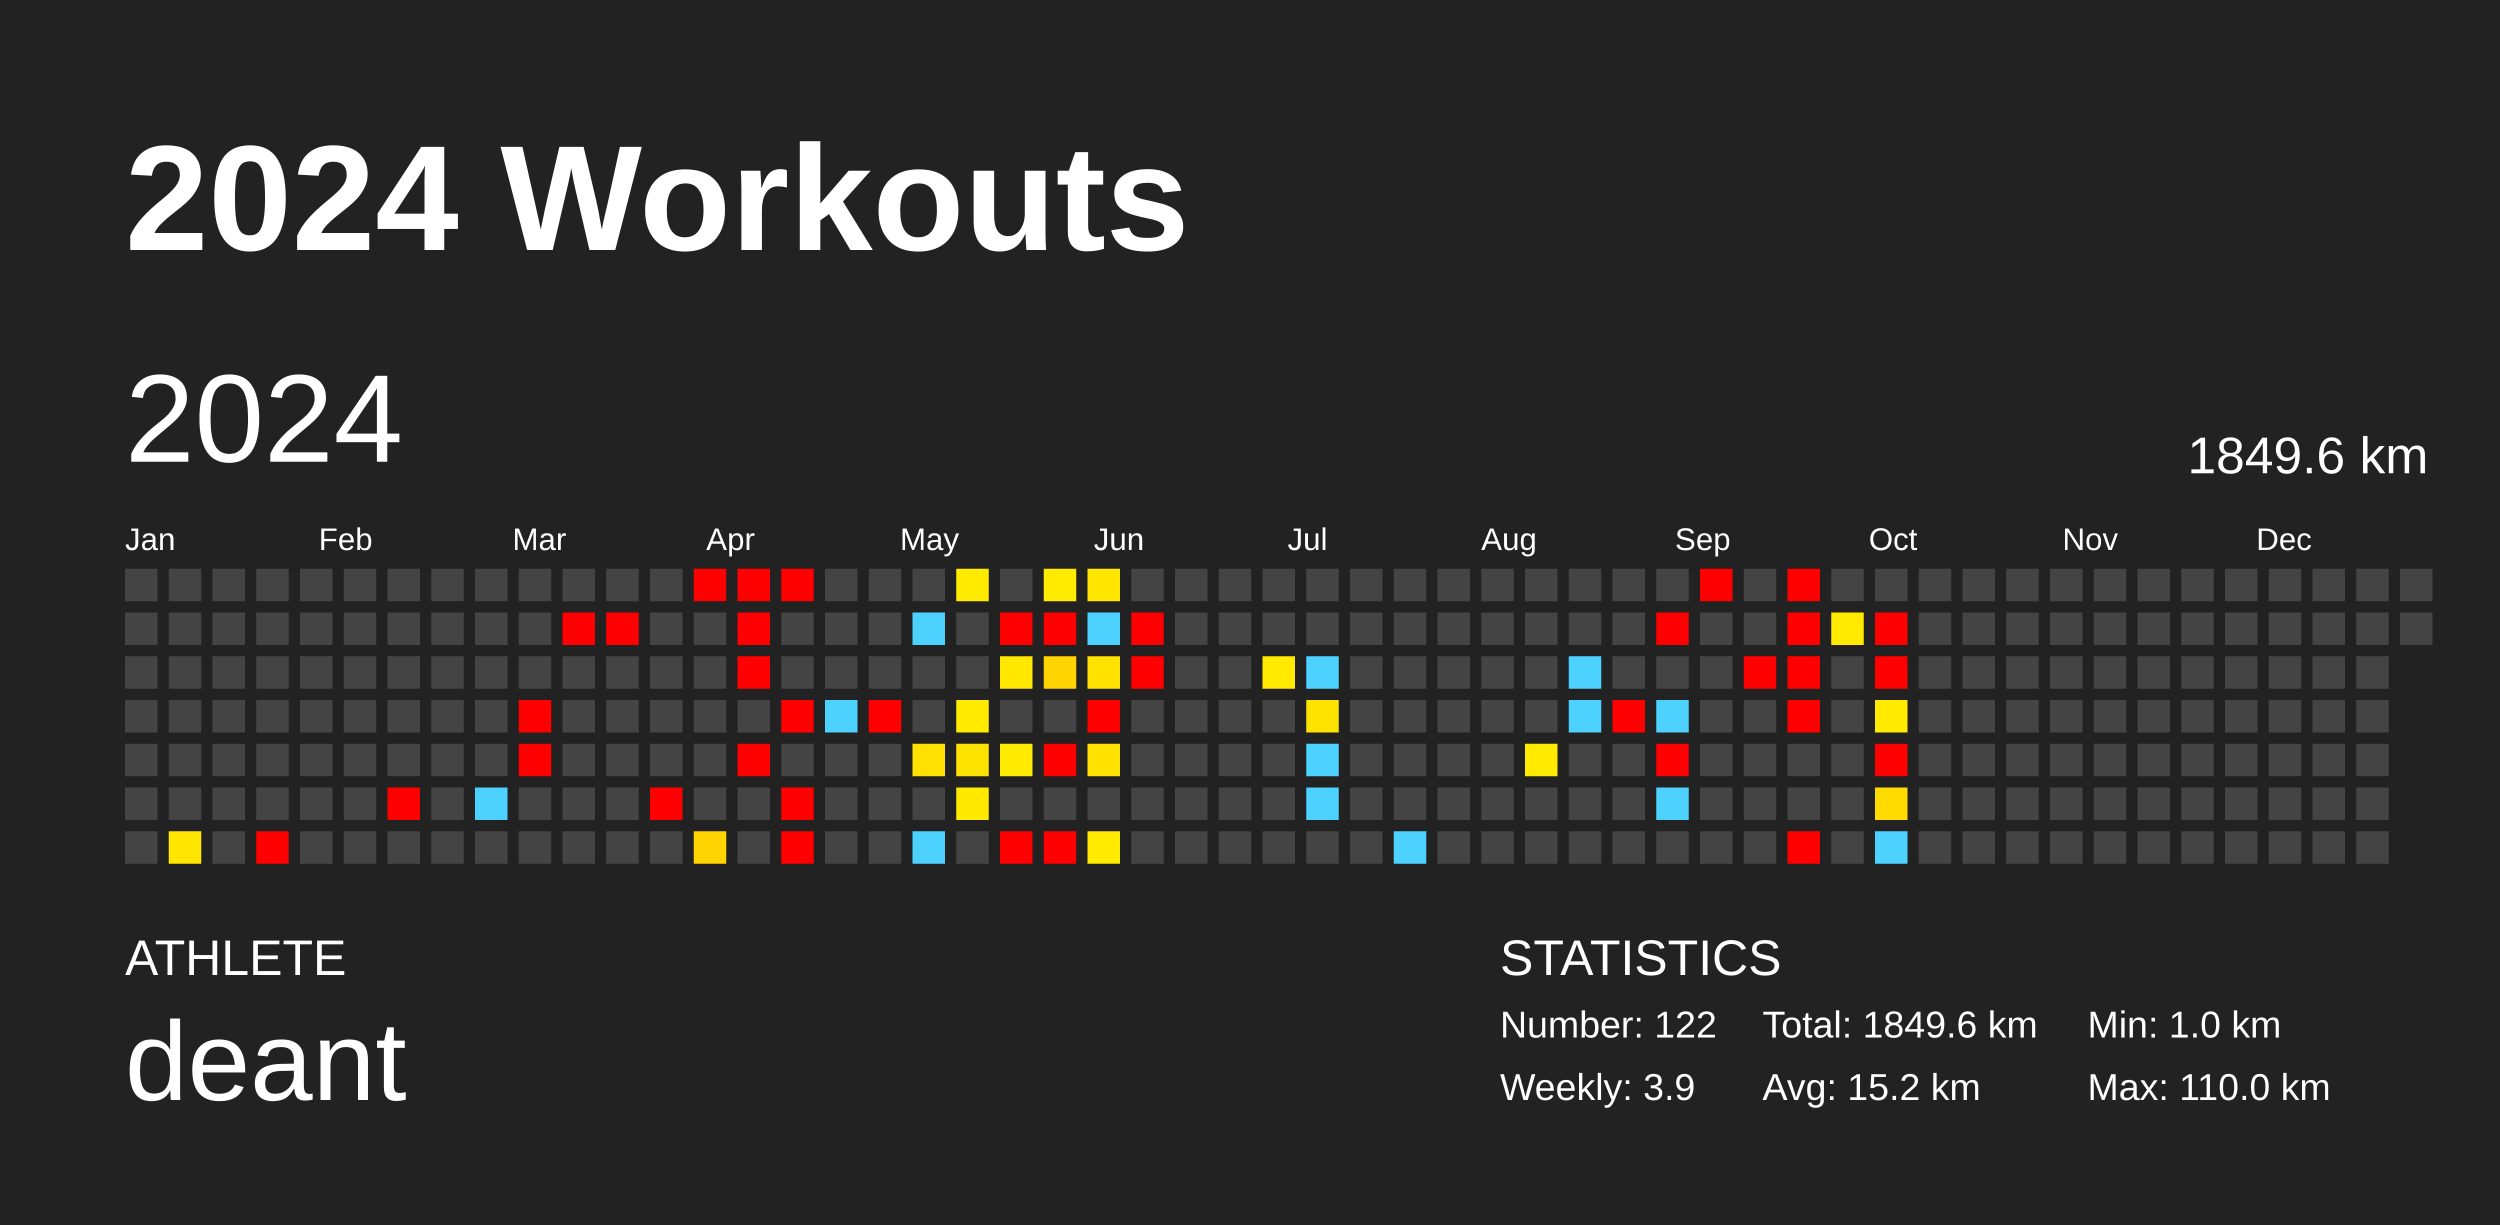
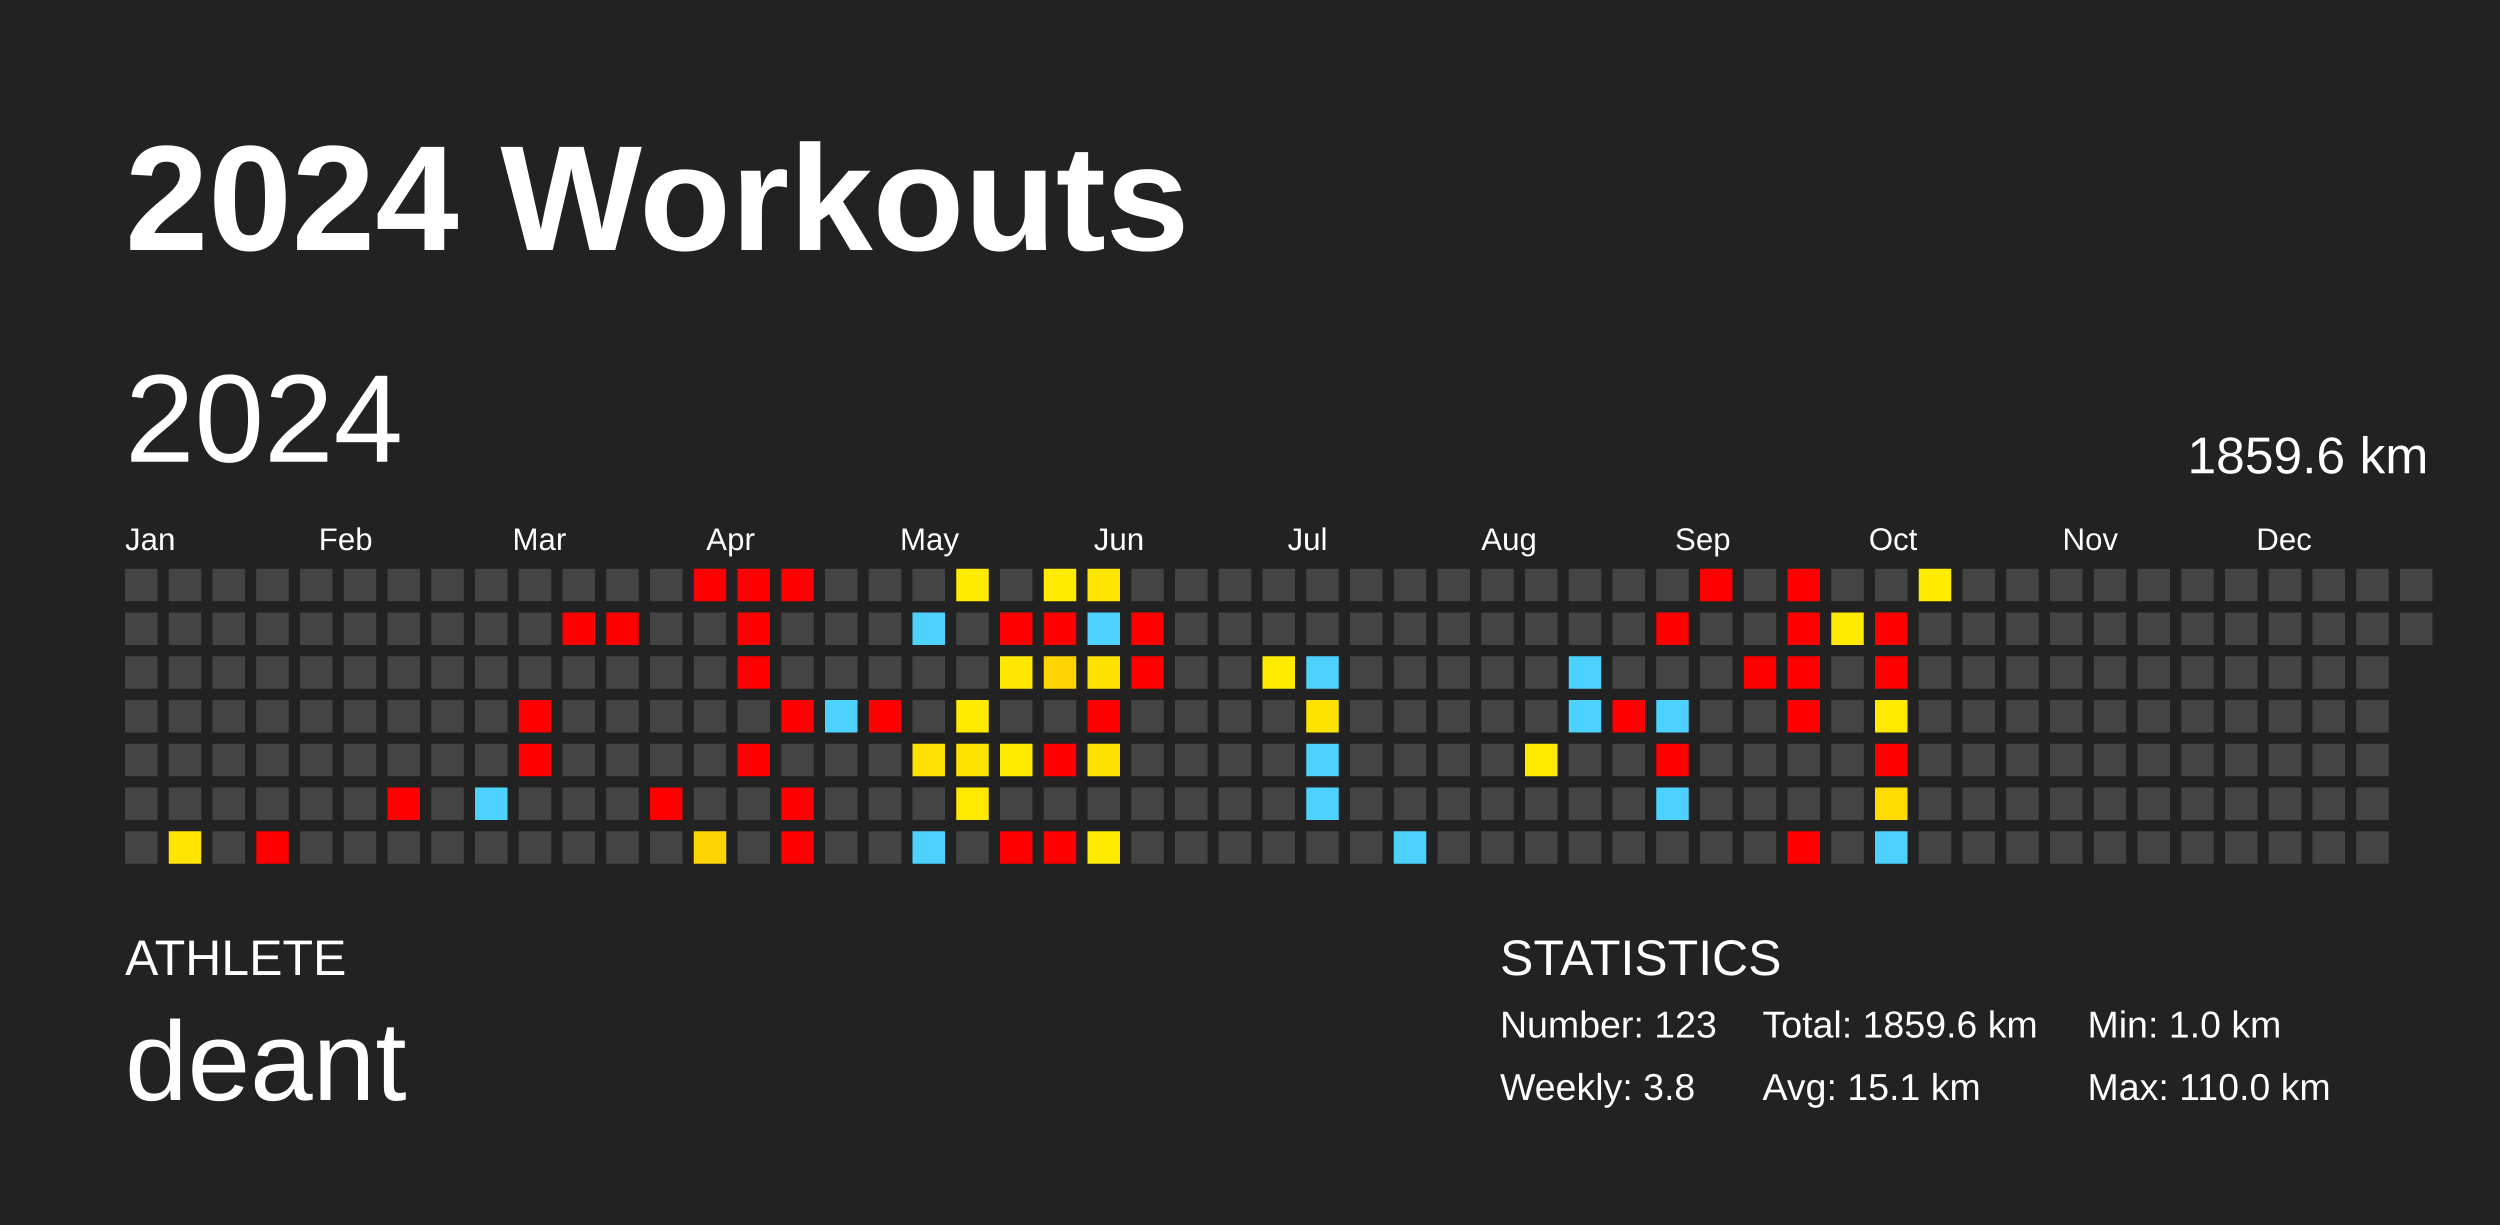
<svg xmlns="http://www.w3.org/2000/svg" baseProfile="full" height="98mm" version="1.1" viewBox="0,0,200,98" width="200mm">
  <defs />
  <rect fill="#222222" height="98" width="200" x="0" y="0" />
  <text fill="#FFFFFF" style="font-size:12px; font-family:Arial; font-weight:bold;" x="10" y="20">2024 Workouts</text>
  <text fill="#FFFFFF" style="font-size:4px; font-family:Arial" x="10" y="78">ATHLETE</text>
  <text fill="#FFFFFF" style="font-size:9px; font-family:Arial" x="10" y="88">deant</text>
  <text fill="#FFFFFF" style="font-size:4px; font-family:Arial" x="120" y="78">STATISTICS</text>
-   <text fill="#FFFFFF" style="font-size:3px; font-family:Arial" x="120" y="83">Number: 122</text>
-   <text fill="#FFFFFF" style="font-size:3px; font-family:Arial" x="120" y="88">Weekly: 3.9</text>
-   <text fill="#FFFFFF" style="font-size:3px; font-family:Arial" x="141" y="83">Total: 1849.6 km</text>
-   <text fill="#FFFFFF" style="font-size:3px; font-family:Arial" x="141" y="88">Avg: 15.2 km</text>
+   <text fill="#FFFFFF" style="font-size:3px; font-family:Arial" x="120" y="83">Number: 123</text>
+   <text fill="#FFFFFF" style="font-size:3px; font-family:Arial" x="120" y="88">Weekly: 3.8</text>
+   <text fill="#FFFFFF" style="font-size:3px; font-family:Arial" x="141" y="83">Total: 1859.6 km</text>
+   <text fill="#FFFFFF" style="font-size:3px; font-family:Arial" x="141" y="88">Avg: 15.1 km</text>
  <text fill="#FFFFFF" style="font-size:3px; font-family:Arial" x="167" y="83">Min: 1.0 km</text>
  <text fill="#FFFFFF" style="font-size:3px; font-family:Arial" x="167" y="88">Max: 110.0 km</text>
  <text dominant-baseline="hanging" fill="#FFFFFF" style="font-size:10.0px; font-family:Arial;" x="10" y="30">2024</text>
-   <text dominant-baseline="hanging" fill="#FFFFFF" style="font-size:4.125px; font-family:Arial;" x="175" y="35">1849.6 km</text>
+   <text dominant-baseline="hanging" fill="#FFFFFF" style="font-size:4.125px; font-family:Arial;" x="175" y="35">1859.6 km</text>
  <text fill="#FFFFFF" style="font-size:2.5px; font-family:Arial" x="10.0" y="44">Jan</text>
  <text fill="#FFFFFF" style="font-size:2.5px; font-family:Arial" x="25.5" y="44">Feb</text>
  <text fill="#FFFFFF" style="font-size:2.5px; font-family:Arial" x="41.0" y="44">Mar</text>
  <text fill="#FFFFFF" style="font-size:2.5px; font-family:Arial" x="56.5" y="44">Apr</text>
  <text fill="#FFFFFF" style="font-size:2.5px; font-family:Arial" x="72.0" y="44">May</text>
  <text fill="#FFFFFF" style="font-size:2.5px; font-family:Arial" x="87.5" y="44">Jun</text>
  <text fill="#FFFFFF" style="font-size:2.5px; font-family:Arial" x="103.0" y="44">Jul</text>
  <text fill="#FFFFFF" style="font-size:2.5px; font-family:Arial" x="118.5" y="44">Aug</text>
  <text fill="#FFFFFF" style="font-size:2.5px; font-family:Arial" x="134.0" y="44">Sep</text>
  <text fill="#FFFFFF" style="font-size:2.5px; font-family:Arial" x="149.5" y="44">Oct</text>
  <text fill="#FFFFFF" style="font-size:2.5px; font-family:Arial" x="165.0" y="44">Nov</text>
  <text fill="#FFFFFF" style="font-size:2.5px; font-family:Arial" x="180.5" y="44">Dec</text>
  <rect fill="#444444" height="2.6" width="2.6" x="10.0" y="45.5" />
  <rect fill="#444444" height="2.6" width="2.6" x="10.0" y="49.0" />
  <rect fill="#444444" height="2.6" width="2.6" x="10.0" y="52.5" />
  <rect fill="#444444" height="2.6" width="2.6" x="10.0" y="56.0" />
  <rect fill="#444444" height="2.6" width="2.6" x="10.0" y="59.5" />
  <rect fill="#444444" height="2.6" width="2.6" x="10.0" y="63.0" />
  <rect fill="#444444" height="2.6" width="2.6" x="10.0" y="66.5" />
  <rect fill="#444444" height="2.6" width="2.6" x="13.5" y="45.5" />
  <rect fill="#444444" height="2.6" width="2.6" x="13.5" y="49.0" />
  <rect fill="#444444" height="2.6" width="2.6" x="13.5" y="52.5" />
  <rect fill="#444444" height="2.6" width="2.6" x="13.5" y="56.0" />
  <rect fill="#444444" height="2.6" width="2.6" x="13.5" y="59.5" />
  <rect fill="#444444" height="2.6" width="2.6" x="13.5" y="63.0" />
  <rect fill="#ffe500" height="2.6" width="2.6" x="13.5" y="66.5" />
  <rect fill="#444444" height="2.6" width="2.6" x="17.0" y="45.5" />
  <rect fill="#444444" height="2.6" width="2.6" x="17.0" y="49.0" />
  <rect fill="#444444" height="2.6" width="2.6" x="17.0" y="52.5" />
  <rect fill="#444444" height="2.6" width="2.6" x="17.0" y="56.0" />
  <rect fill="#444444" height="2.6" width="2.6" x="17.0" y="59.5" />
  <rect fill="#444444" height="2.6" width="2.6" x="17.0" y="63.0" />
  <rect fill="#444444" height="2.6" width="2.6" x="17.0" y="66.5" />
  <rect fill="#444444" height="2.6" width="2.6" x="20.5" y="45.5" />
  <rect fill="#444444" height="2.6" width="2.6" x="20.5" y="49.0" />
  <rect fill="#444444" height="2.6" width="2.6" x="20.5" y="52.5" />
  <rect fill="#444444" height="2.6" width="2.6" x="20.5" y="56.0" />
  <rect fill="#444444" height="2.6" width="2.6" x="20.5" y="59.5" />
  <rect fill="#444444" height="2.6" width="2.6" x="20.5" y="63.0" />
  <rect fill="red" height="2.6" width="2.6" x="20.5" y="66.5" />
  <rect fill="#444444" height="2.6" width="2.6" x="24.0" y="45.5" />
  <rect fill="#444444" height="2.6" width="2.6" x="24.0" y="49.0" />
  <rect fill="#444444" height="2.6" width="2.6" x="24.0" y="52.5" />
  <rect fill="#444444" height="2.6" width="2.6" x="24.0" y="56.0" />
  <rect fill="#444444" height="2.6" width="2.6" x="24.0" y="59.5" />
  <rect fill="#444444" height="2.6" width="2.6" x="24.0" y="63.0" />
  <rect fill="#444444" height="2.6" width="2.6" x="24.0" y="66.5" />
  <rect fill="#444444" height="2.6" width="2.6" x="27.5" y="45.5" />
  <rect fill="#444444" height="2.6" width="2.6" x="27.5" y="49.0" />
  <rect fill="#444444" height="2.6" width="2.6" x="27.5" y="52.5" />
  <rect fill="#444444" height="2.6" width="2.6" x="27.5" y="56.0" />
  <rect fill="#444444" height="2.6" width="2.6" x="27.5" y="59.5" />
  <rect fill="#444444" height="2.6" width="2.6" x="27.5" y="63.0" />
  <rect fill="#444444" height="2.6" width="2.6" x="27.5" y="66.5" />
  <rect fill="#444444" height="2.6" width="2.6" x="31.0" y="45.5" />
  <rect fill="#444444" height="2.6" width="2.6" x="31.0" y="49.0" />
  <rect fill="#444444" height="2.6" width="2.6" x="31.0" y="52.5" />
  <rect fill="#444444" height="2.6" width="2.6" x="31.0" y="56.0" />
  <rect fill="#444444" height="2.6" width="2.6" x="31.0" y="59.5" />
  <rect fill="red" height="2.6" width="2.6" x="31.0" y="63.0" />
  <rect fill="#444444" height="2.6" width="2.6" x="31.0" y="66.5" />
  <rect fill="#444444" height="2.6" width="2.6" x="34.5" y="45.5" />
  <rect fill="#444444" height="2.6" width="2.6" x="34.5" y="49.0" />
  <rect fill="#444444" height="2.6" width="2.6" x="34.5" y="52.5" />
  <rect fill="#444444" height="2.6" width="2.6" x="34.5" y="56.0" />
  <rect fill="#444444" height="2.6" width="2.6" x="34.5" y="59.5" />
  <rect fill="#444444" height="2.6" width="2.6" x="34.5" y="63.0" />
  <rect fill="#444444" height="2.6" width="2.6" x="34.5" y="66.5" />
  <rect fill="#444444" height="2.6" width="2.6" x="38.0" y="45.5" />
  <rect fill="#444444" height="2.6" width="2.6" x="38.0" y="49.0" />
  <rect fill="#444444" height="2.6" width="2.6" x="38.0" y="52.5" />
  <rect fill="#444444" height="2.6" width="2.6" x="38.0" y="56.0" />
  <rect fill="#444444" height="2.6" width="2.6" x="38.0" y="59.5" />
  <rect fill="#4dd2ff" height="2.6" width="2.6" x="38.0" y="63.0" />
  <rect fill="#444444" height="2.6" width="2.6" x="38.0" y="66.5" />
  <rect fill="#444444" height="2.6" width="2.6" x="41.5" y="45.5" />
  <rect fill="#444444" height="2.6" width="2.6" x="41.5" y="49.0" />
  <rect fill="#444444" height="2.6" width="2.6" x="41.5" y="52.5" />
  <rect fill="red" height="2.6" width="2.6" x="41.5" y="56.0" />
  <rect fill="red" height="2.6" width="2.6" x="41.5" y="59.5" />
  <rect fill="#444444" height="2.6" width="2.6" x="41.5" y="63.0" />
  <rect fill="#444444" height="2.6" width="2.6" x="41.5" y="66.5" />
  <rect fill="#444444" height="2.6" width="2.6" x="45.0" y="45.5" />
  <rect fill="red" height="2.6" width="2.6" x="45.0" y="49.0" />
  <rect fill="#444444" height="2.6" width="2.6" x="45.0" y="52.5" />
  <rect fill="#444444" height="2.6" width="2.6" x="45.0" y="56.0" />
  <rect fill="#444444" height="2.6" width="2.6" x="45.0" y="59.5" />
  <rect fill="#444444" height="2.6" width="2.6" x="45.0" y="63.0" />
  <rect fill="#444444" height="2.6" width="2.6" x="45.0" y="66.5" />
  <rect fill="#444444" height="2.6" width="2.6" x="48.5" y="45.5" />
  <rect fill="red" height="2.6" width="2.6" x="48.5" y="49.0" />
  <rect fill="#444444" height="2.6" width="2.6" x="48.5" y="52.5" />
  <rect fill="#444444" height="2.6" width="2.6" x="48.5" y="56.0" />
  <rect fill="#444444" height="2.6" width="2.6" x="48.5" y="59.5" />
  <rect fill="#444444" height="2.6" width="2.6" x="48.5" y="63.0" />
  <rect fill="#444444" height="2.6" width="2.6" x="48.5" y="66.5" />
  <rect fill="#444444" height="2.6" width="2.6" x="52.0" y="45.5" />
  <rect fill="#444444" height="2.6" width="2.6" x="52.0" y="49.0" />
  <rect fill="#444444" height="2.6" width="2.6" x="52.0" y="52.5" />
  <rect fill="#444444" height="2.6" width="2.6" x="52.0" y="56.0" />
  <rect fill="#444444" height="2.6" width="2.6" x="52.0" y="59.5" />
  <rect fill="red" height="2.6" width="2.6" x="52.0" y="63.0" />
  <rect fill="#444444" height="2.6" width="2.6" x="52.0" y="66.5" />
  <rect fill="red" height="2.6" width="2.6" x="55.5" y="45.5" />
  <rect fill="#444444" height="2.6" width="2.6" x="55.5" y="49.0" />
  <rect fill="#444444" height="2.6" width="2.6" x="55.5" y="52.5" />
  <rect fill="#444444" height="2.6" width="2.6" x="55.5" y="56.0" />
  <rect fill="#444444" height="2.6" width="2.6" x="55.5" y="59.5" />
  <rect fill="#444444" height="2.6" width="2.6" x="55.5" y="63.0" />
  <rect fill="#ffd400" height="2.6" width="2.6" x="55.5" y="66.5" />
  <rect fill="red" height="2.6" width="2.6" x="59.0" y="45.5" />
  <rect fill="red" height="2.6" width="2.6" x="59.0" y="49.0" />
  <rect fill="red" height="2.6" width="2.6" x="59.0" y="52.5" />
  <rect fill="#444444" height="2.6" width="2.6" x="59.0" y="56.0" />
  <rect fill="red" height="2.6" width="2.6" x="59.0" y="59.5" />
  <rect fill="#444444" height="2.6" width="2.6" x="59.0" y="63.0" />
  <rect fill="#444444" height="2.6" width="2.6" x="59.0" y="66.5" />
  <rect fill="red" height="2.6" width="2.6" x="62.5" y="45.5" />
  <rect fill="#444444" height="2.6" width="2.6" x="62.5" y="49.0" />
  <rect fill="#444444" height="2.6" width="2.6" x="62.5" y="52.5" />
  <rect fill="red" height="2.6" width="2.6" x="62.5" y="56.0" />
  <rect fill="#444444" height="2.6" width="2.6" x="62.5" y="59.5" />
  <rect fill="red" height="2.6" width="2.6" x="62.5" y="63.0" />
  <rect fill="red" height="2.6" width="2.6" x="62.5" y="66.5" />
  <rect fill="#444444" height="2.6" width="2.6" x="66.0" y="45.5" />
  <rect fill="#444444" height="2.6" width="2.6" x="66.0" y="49.0" />
  <rect fill="#444444" height="2.6" width="2.6" x="66.0" y="52.5" />
  <rect fill="#4dd2ff" height="2.6" width="2.6" x="66.0" y="56.0" />
  <rect fill="#444444" height="2.6" width="2.6" x="66.0" y="59.5" />
  <rect fill="#444444" height="2.6" width="2.6" x="66.0" y="63.0" />
  <rect fill="#444444" height="2.6" width="2.6" x="66.0" y="66.5" />
  <rect fill="#444444" height="2.6" width="2.6" x="69.5" y="45.5" />
  <rect fill="#444444" height="2.6" width="2.6" x="69.5" y="49.0" />
  <rect fill="#444444" height="2.6" width="2.6" x="69.5" y="52.5" />
  <rect fill="red" height="2.6" width="2.6" x="69.5" y="56.0" />
  <rect fill="#444444" height="2.6" width="2.6" x="69.5" y="59.5" />
  <rect fill="#444444" height="2.6" width="2.6" x="69.5" y="63.0" />
  <rect fill="#444444" height="2.6" width="2.6" x="69.5" y="66.5" />
  <rect fill="#444444" height="2.6" width="2.6" x="73.0" y="45.5" />
  <rect fill="#4dd2ff" height="2.6" width="2.6" x="73.0" y="49.0" />
  <rect fill="#444444" height="2.6" width="2.6" x="73.0" y="52.5" />
  <rect fill="#444444" height="2.6" width="2.6" x="73.0" y="56.0" />
  <rect fill="#ffe000" height="2.6" width="2.6" x="73.0" y="59.5" />
  <rect fill="#444444" height="2.6" width="2.6" x="73.0" y="63.0" />
  <rect fill="#4dd2ff" height="2.6" width="2.6" x="73.0" y="66.5" />
  <rect fill="#ffea00" height="2.6" width="2.6" x="76.5" y="45.5" />
  <rect fill="#444444" height="2.6" width="2.6" x="76.5" y="49.0" />
  <rect fill="#444444" height="2.6" width="2.6" x="76.5" y="52.5" />
  <rect fill="#ffea00" height="2.6" width="2.6" x="76.5" y="56.0" />
  <rect fill="#ffe300" height="2.6" width="2.6" x="76.5" y="59.5" />
  <rect fill="#ffe900" height="2.6" width="2.6" x="76.5" y="63.0" />
  <rect fill="#444444" height="2.6" width="2.6" x="76.5" y="66.5" />
  <rect fill="#444444" height="2.6" width="2.6" x="80.0" y="45.5" />
  <rect fill="red" height="2.6" width="2.6" x="80.0" y="49.0" />
  <rect fill="#ffe700" height="2.6" width="2.6" x="80.0" y="52.5" />
  <rect fill="#444444" height="2.6" width="2.6" x="80.0" y="56.0" />
  <rect fill="#ffea00" height="2.6" width="2.6" x="80.0" y="59.5" />
  <rect fill="#444444" height="2.6" width="2.6" x="80.0" y="63.0" />
  <rect fill="red" height="2.6" width="2.6" x="80.0" y="66.5" />
  <rect fill="#ffea00" height="2.6" width="2.6" x="83.5" y="45.5" />
  <rect fill="red" height="2.6" width="2.6" x="83.5" y="49.0" />
  <rect fill="#ffd400" height="2.6" width="2.6" x="83.5" y="52.5" />
  <rect fill="#444444" height="2.6" width="2.6" x="83.5" y="56.0" />
  <rect fill="red" height="2.6" width="2.6" x="83.5" y="59.5" />
  <rect fill="#444444" height="2.6" width="2.6" x="83.5" y="63.0" />
  <rect fill="red" height="2.6" width="2.6" x="83.5" y="66.5" />
  <rect fill="#ffe500" height="2.6" width="2.6" x="87.0" y="45.5" />
  <rect fill="#4dd2ff" height="2.6" width="2.6" x="87.0" y="49.0" />
  <rect fill="#ffe200" height="2.6" width="2.6" x="87.0" y="52.5" />
  <rect fill="red" height="2.6" width="2.6" x="87.0" y="56.0" />
  <rect fill="#ffe100" height="2.6" width="2.6" x="87.0" y="59.5" />
  <rect fill="#444444" height="2.6" width="2.6" x="87.0" y="63.0" />
  <rect fill="#ffea00" height="2.6" width="2.6" x="87.0" y="66.5" />
  <rect fill="#444444" height="2.6" width="2.6" x="90.5" y="45.5" />
  <rect fill="red" height="2.6" width="2.6" x="90.5" y="49.0" />
  <rect fill="red" height="2.6" width="2.6" x="90.5" y="52.5" />
  <rect fill="#444444" height="2.6" width="2.6" x="90.5" y="56.0" />
  <rect fill="#444444" height="2.6" width="2.6" x="90.5" y="59.5" />
  <rect fill="#444444" height="2.6" width="2.6" x="90.5" y="63.0" />
  <rect fill="#444444" height="2.6" width="2.6" x="90.5" y="66.5" />
  <rect fill="#444444" height="2.6" width="2.6" x="94.0" y="45.5" />
  <rect fill="#444444" height="2.6" width="2.6" x="94.0" y="49.0" />
  <rect fill="#444444" height="2.6" width="2.6" x="94.0" y="52.5" />
  <rect fill="#444444" height="2.6" width="2.6" x="94.0" y="56.0" />
  <rect fill="#444444" height="2.6" width="2.6" x="94.0" y="59.5" />
  <rect fill="#444444" height="2.6" width="2.6" x="94.0" y="63.0" />
  <rect fill="#444444" height="2.6" width="2.6" x="94.0" y="66.5" />
  <rect fill="#444444" height="2.6" width="2.6" x="97.5" y="45.5" />
  <rect fill="#444444" height="2.6" width="2.6" x="97.5" y="49.0" />
  <rect fill="#444444" height="2.6" width="2.6" x="97.5" y="52.5" />
  <rect fill="#444444" height="2.6" width="2.6" x="97.5" y="56.0" />
  <rect fill="#444444" height="2.6" width="2.6" x="97.5" y="59.5" />
  <rect fill="#444444" height="2.6" width="2.6" x="97.5" y="63.0" />
  <rect fill="#444444" height="2.6" width="2.6" x="97.5" y="66.5" />
  <rect fill="#444444" height="2.6" width="2.6" x="101.0" y="45.5" />
  <rect fill="#444444" height="2.6" width="2.6" x="101.0" y="49.0" />
  <rect fill="#ffea00" height="2.6" width="2.6" x="101.0" y="52.5" />
  <rect fill="#444444" height="2.6" width="2.6" x="101.0" y="56.0" />
  <rect fill="#444444" height="2.6" width="2.6" x="101.0" y="59.5" />
  <rect fill="#444444" height="2.6" width="2.6" x="101.0" y="63.0" />
  <rect fill="#444444" height="2.6" width="2.6" x="101.0" y="66.5" />
  <rect fill="#444444" height="2.6" width="2.6" x="104.5" y="45.5" />
  <rect fill="#444444" height="2.6" width="2.6" x="104.5" y="49.0" />
  <rect fill="#4dd2ff" height="2.6" width="2.6" x="104.5" y="52.5" />
  <rect fill="#ffe300" height="2.6" width="2.6" x="104.5" y="56.0" />
  <rect fill="#4dd2ff" height="2.6" width="2.6" x="104.5" y="59.5" />
  <rect fill="#4dd2ff" height="2.6" width="2.6" x="104.5" y="63.0" />
  <rect fill="#444444" height="2.6" width="2.6" x="104.5" y="66.5" />
  <rect fill="#444444" height="2.6" width="2.6" x="108.0" y="45.5" />
  <rect fill="#444444" height="2.6" width="2.6" x="108.0" y="49.0" />
  <rect fill="#444444" height="2.6" width="2.6" x="108.0" y="52.5" />
  <rect fill="#444444" height="2.6" width="2.6" x="108.0" y="56.0" />
  <rect fill="#444444" height="2.6" width="2.6" x="108.0" y="59.5" />
  <rect fill="#444444" height="2.6" width="2.6" x="108.0" y="63.0" />
  <rect fill="#444444" height="2.6" width="2.6" x="108.0" y="66.5" />
  <rect fill="#444444" height="2.6" width="2.6" x="111.5" y="45.5" />
  <rect fill="#444444" height="2.6" width="2.6" x="111.5" y="49.0" />
  <rect fill="#444444" height="2.6" width="2.6" x="111.5" y="52.5" />
  <rect fill="#444444" height="2.6" width="2.6" x="111.5" y="56.0" />
  <rect fill="#444444" height="2.6" width="2.6" x="111.5" y="59.5" />
  <rect fill="#444444" height="2.6" width="2.6" x="111.5" y="63.0" />
  <rect fill="#4dd2ff" height="2.6" width="2.6" x="111.5" y="66.5" />
  <rect fill="#444444" height="2.6" width="2.6" x="115.0" y="45.5" />
  <rect fill="#444444" height="2.6" width="2.6" x="115.0" y="49.0" />
  <rect fill="#444444" height="2.6" width="2.6" x="115.0" y="52.5" />
  <rect fill="#444444" height="2.6" width="2.6" x="115.0" y="56.0" />
  <rect fill="#444444" height="2.6" width="2.6" x="115.0" y="59.5" />
  <rect fill="#444444" height="2.6" width="2.6" x="115.0" y="63.0" />
  <rect fill="#444444" height="2.6" width="2.6" x="115.0" y="66.5" />
  <rect fill="#444444" height="2.6" width="2.6" x="118.5" y="45.5" />
  <rect fill="#444444" height="2.6" width="2.6" x="118.5" y="49.0" />
  <rect fill="#444444" height="2.6" width="2.6" x="118.5" y="52.5" />
  <rect fill="#444444" height="2.6" width="2.6" x="118.5" y="56.0" />
  <rect fill="#444444" height="2.6" width="2.6" x="118.5" y="59.5" />
  <rect fill="#444444" height="2.6" width="2.6" x="118.5" y="63.0" />
  <rect fill="#444444" height="2.6" width="2.6" x="118.5" y="66.5" />
  <rect fill="#444444" height="2.6" width="2.6" x="122.0" y="45.5" />
  <rect fill="#444444" height="2.6" width="2.6" x="122.0" y="49.0" />
  <rect fill="#444444" height="2.6" width="2.6" x="122.0" y="52.5" />
  <rect fill="#444444" height="2.6" width="2.6" x="122.0" y="56.0" />
  <rect fill="#ffea00" height="2.6" width="2.6" x="122.0" y="59.5" />
  <rect fill="#444444" height="2.6" width="2.6" x="122.0" y="63.0" />
  <rect fill="#444444" height="2.6" width="2.6" x="122.0" y="66.5" />
  <rect fill="#444444" height="2.6" width="2.6" x="125.5" y="45.5" />
  <rect fill="#444444" height="2.6" width="2.6" x="125.5" y="49.0" />
  <rect fill="#4dd2ff" height="2.6" width="2.6" x="125.5" y="52.5" />
  <rect fill="#4dd2ff" height="2.6" width="2.6" x="125.5" y="56.0" />
  <rect fill="#444444" height="2.6" width="2.6" x="125.5" y="59.5" />
  <rect fill="#444444" height="2.6" width="2.6" x="125.5" y="63.0" />
  <rect fill="#444444" height="2.6" width="2.6" x="125.5" y="66.5" />
  <rect fill="#444444" height="2.6" width="2.6" x="129.0" y="45.5" />
  <rect fill="#444444" height="2.6" width="2.6" x="129.0" y="49.0" />
  <rect fill="#444444" height="2.6" width="2.6" x="129.0" y="52.5" />
  <rect fill="red" height="2.6" width="2.6" x="129.0" y="56.0" />
  <rect fill="#444444" height="2.6" width="2.6" x="129.0" y="59.5" />
  <rect fill="#444444" height="2.6" width="2.6" x="129.0" y="63.0" />
  <rect fill="#444444" height="2.6" width="2.6" x="129.0" y="66.5" />
  <rect fill="#444444" height="2.6" width="2.6" x="132.5" y="45.5" />
  <rect fill="red" height="2.6" width="2.6" x="132.5" y="49.0" />
  <rect fill="#444444" height="2.6" width="2.6" x="132.5" y="52.5" />
  <rect fill="#4dd2ff" height="2.6" width="2.6" x="132.5" y="56.0" />
  <rect fill="red" height="2.6" width="2.6" x="132.5" y="59.5" />
  <rect fill="#4dd2ff" height="2.6" width="2.6" x="132.5" y="63.0" />
  <rect fill="#444444" height="2.6" width="2.6" x="132.5" y="66.5" />
  <rect fill="red" height="2.6" width="2.6" x="136.0" y="45.5" />
  <rect fill="#444444" height="2.6" width="2.6" x="136.0" y="49.0" />
  <rect fill="#444444" height="2.6" width="2.6" x="136.0" y="52.5" />
  <rect fill="#444444" height="2.6" width="2.6" x="136.0" y="56.0" />
  <rect fill="#444444" height="2.6" width="2.6" x="136.0" y="59.5" />
  <rect fill="#444444" height="2.6" width="2.6" x="136.0" y="63.0" />
  <rect fill="#444444" height="2.6" width="2.6" x="136.0" y="66.5" />
  <rect fill="#444444" height="2.6" width="2.6" x="139.5" y="45.5" />
  <rect fill="#444444" height="2.6" width="2.6" x="139.5" y="49.0" />
  <rect fill="red" height="2.6" width="2.6" x="139.5" y="52.5" />
  <rect fill="#444444" height="2.6" width="2.6" x="139.5" y="56.0" />
  <rect fill="#444444" height="2.6" width="2.6" x="139.5" y="59.5" />
  <rect fill="#444444" height="2.6" width="2.6" x="139.5" y="63.0" />
  <rect fill="#444444" height="2.6" width="2.6" x="139.5" y="66.5" />
  <rect fill="red" height="2.6" width="2.6" x="143.0" y="45.5" />
  <rect fill="red" height="2.6" width="2.6" x="143.0" y="49.0" />
  <rect fill="red" height="2.6" width="2.6" x="143.0" y="52.5" />
  <rect fill="red" height="2.6" width="2.6" x="143.0" y="56.0" />
  <rect fill="#444444" height="2.6" width="2.6" x="143.0" y="59.5" />
  <rect fill="#444444" height="2.6" width="2.6" x="143.0" y="63.0" />
  <rect fill="red" height="2.6" width="2.6" x="143.0" y="66.5" />
  <rect fill="#444444" height="2.6" width="2.6" x="146.5" y="45.5" />
  <rect fill="#ffea00" height="2.6" width="2.6" x="146.5" y="49.0" />
  <rect fill="#444444" height="2.6" width="2.6" x="146.5" y="52.5" />
  <rect fill="#444444" height="2.6" width="2.6" x="146.5" y="56.0" />
  <rect fill="#444444" height="2.6" width="2.6" x="146.5" y="59.5" />
  <rect fill="#444444" height="2.6" width="2.6" x="146.5" y="63.0" />
  <rect fill="#444444" height="2.6" width="2.6" x="146.5" y="66.5" />
  <rect fill="#444444" height="2.6" width="2.6" x="150.0" y="45.5" />
  <rect fill="red" height="2.6" width="2.6" x="150.0" y="49.0" />
  <rect fill="red" height="2.6" width="2.6" x="150.0" y="52.5" />
  <rect fill="#ffea00" height="2.6" width="2.6" x="150.0" y="56.0" />
  <rect fill="red" height="2.6" width="2.6" x="150.0" y="59.5" />
  <rect fill="#ffdb00" height="2.6" width="2.6" x="150.0" y="63.0" />
  <rect fill="#4dd2ff" height="2.6" width="2.6" x="150.0" y="66.5" />
-   <rect fill="#444444" height="2.6" width="2.6" x="153.5" y="45.5" />
+   <rect fill="#ffea00" height="2.6" width="2.6" x="153.5" y="45.5" />
  <rect fill="#444444" height="2.6" width="2.6" x="153.5" y="49.0" />
  <rect fill="#444444" height="2.6" width="2.6" x="153.5" y="52.5" />
  <rect fill="#444444" height="2.6" width="2.6" x="153.5" y="56.0" />
  <rect fill="#444444" height="2.6" width="2.6" x="153.5" y="59.5" />
  <rect fill="#444444" height="2.6" width="2.6" x="153.5" y="63.0" />
  <rect fill="#444444" height="2.6" width="2.6" x="153.5" y="66.5" />
  <rect fill="#444444" height="2.6" width="2.6" x="157.0" y="45.5" />
  <rect fill="#444444" height="2.6" width="2.6" x="157.0" y="49.0" />
  <rect fill="#444444" height="2.6" width="2.6" x="157.0" y="52.5" />
  <rect fill="#444444" height="2.6" width="2.6" x="157.0" y="56.0" />
  <rect fill="#444444" height="2.6" width="2.6" x="157.0" y="59.5" />
  <rect fill="#444444" height="2.6" width="2.6" x="157.0" y="63.0" />
  <rect fill="#444444" height="2.6" width="2.6" x="157.0" y="66.5" />
  <rect fill="#444444" height="2.6" width="2.6" x="160.5" y="45.5" />
  <rect fill="#444444" height="2.6" width="2.6" x="160.5" y="49.0" />
  <rect fill="#444444" height="2.6" width="2.6" x="160.5" y="52.5" />
  <rect fill="#444444" height="2.6" width="2.6" x="160.5" y="56.0" />
  <rect fill="#444444" height="2.6" width="2.6" x="160.5" y="59.5" />
  <rect fill="#444444" height="2.6" width="2.6" x="160.5" y="63.0" />
  <rect fill="#444444" height="2.6" width="2.6" x="160.5" y="66.5" />
  <rect fill="#444444" height="2.6" width="2.6" x="164.0" y="45.5" />
  <rect fill="#444444" height="2.6" width="2.6" x="164.0" y="49.0" />
  <rect fill="#444444" height="2.6" width="2.6" x="164.0" y="52.5" />
  <rect fill="#444444" height="2.6" width="2.6" x="164.0" y="56.0" />
  <rect fill="#444444" height="2.6" width="2.6" x="164.0" y="59.5" />
  <rect fill="#444444" height="2.6" width="2.6" x="164.0" y="63.0" />
  <rect fill="#444444" height="2.6" width="2.6" x="164.0" y="66.5" />
  <rect fill="#444444" height="2.6" width="2.6" x="167.5" y="45.5" />
  <rect fill="#444444" height="2.6" width="2.6" x="167.5" y="49.0" />
  <rect fill="#444444" height="2.6" width="2.6" x="167.5" y="52.5" />
  <rect fill="#444444" height="2.6" width="2.6" x="167.5" y="56.0" />
  <rect fill="#444444" height="2.6" width="2.6" x="167.5" y="59.5" />
  <rect fill="#444444" height="2.6" width="2.6" x="167.5" y="63.0" />
  <rect fill="#444444" height="2.6" width="2.6" x="167.5" y="66.5" />
  <rect fill="#444444" height="2.6" width="2.6" x="171.0" y="45.5" />
  <rect fill="#444444" height="2.6" width="2.6" x="171.0" y="49.0" />
  <rect fill="#444444" height="2.6" width="2.6" x="171.0" y="52.5" />
  <rect fill="#444444" height="2.6" width="2.6" x="171.0" y="56.0" />
  <rect fill="#444444" height="2.6" width="2.6" x="171.0" y="59.5" />
  <rect fill="#444444" height="2.6" width="2.6" x="171.0" y="63.0" />
  <rect fill="#444444" height="2.6" width="2.6" x="171.0" y="66.5" />
  <rect fill="#444444" height="2.6" width="2.6" x="174.5" y="45.5" />
  <rect fill="#444444" height="2.6" width="2.6" x="174.5" y="49.0" />
  <rect fill="#444444" height="2.6" width="2.6" x="174.5" y="52.5" />
  <rect fill="#444444" height="2.6" width="2.6" x="174.5" y="56.0" />
  <rect fill="#444444" height="2.6" width="2.6" x="174.5" y="59.5" />
  <rect fill="#444444" height="2.6" width="2.6" x="174.5" y="63.0" />
  <rect fill="#444444" height="2.6" width="2.6" x="174.5" y="66.5" />
  <rect fill="#444444" height="2.6" width="2.6" x="178.0" y="45.5" />
  <rect fill="#444444" height="2.6" width="2.6" x="178.0" y="49.0" />
  <rect fill="#444444" height="2.6" width="2.6" x="178.0" y="52.5" />
  <rect fill="#444444" height="2.6" width="2.6" x="178.0" y="56.0" />
  <rect fill="#444444" height="2.6" width="2.6" x="178.0" y="59.5" />
  <rect fill="#444444" height="2.6" width="2.6" x="178.0" y="63.0" />
  <rect fill="#444444" height="2.6" width="2.6" x="178.0" y="66.5" />
  <rect fill="#444444" height="2.6" width="2.6" x="181.5" y="45.5" />
  <rect fill="#444444" height="2.6" width="2.6" x="181.5" y="49.0" />
  <rect fill="#444444" height="2.6" width="2.6" x="181.5" y="52.5" />
  <rect fill="#444444" height="2.6" width="2.6" x="181.5" y="56.0" />
  <rect fill="#444444" height="2.6" width="2.6" x="181.5" y="59.5" />
  <rect fill="#444444" height="2.6" width="2.6" x="181.5" y="63.0" />
  <rect fill="#444444" height="2.6" width="2.6" x="181.5" y="66.5" />
  <rect fill="#444444" height="2.6" width="2.6" x="185.0" y="45.5" />
  <rect fill="#444444" height="2.6" width="2.6" x="185.0" y="49.0" />
  <rect fill="#444444" height="2.6" width="2.6" x="185.0" y="52.5" />
  <rect fill="#444444" height="2.6" width="2.6" x="185.0" y="56.0" />
  <rect fill="#444444" height="2.6" width="2.6" x="185.0" y="59.5" />
  <rect fill="#444444" height="2.6" width="2.6" x="185.0" y="63.0" />
  <rect fill="#444444" height="2.6" width="2.6" x="185.0" y="66.5" />
  <rect fill="#444444" height="2.6" width="2.6" x="188.5" y="45.5" />
  <rect fill="#444444" height="2.6" width="2.6" x="188.5" y="49.0" />
  <rect fill="#444444" height="2.6" width="2.6" x="188.5" y="52.5" />
  <rect fill="#444444" height="2.6" width="2.6" x="188.5" y="56.0" />
  <rect fill="#444444" height="2.6" width="2.6" x="188.5" y="59.5" />
  <rect fill="#444444" height="2.6" width="2.6" x="188.5" y="63.0" />
  <rect fill="#444444" height="2.6" width="2.6" x="188.5" y="66.5" />
  <rect fill="#444444" height="2.6" width="2.6" x="192.0" y="45.5" />
  <rect fill="#444444" height="2.6" width="2.6" x="192.0" y="49.0" />
</svg>
